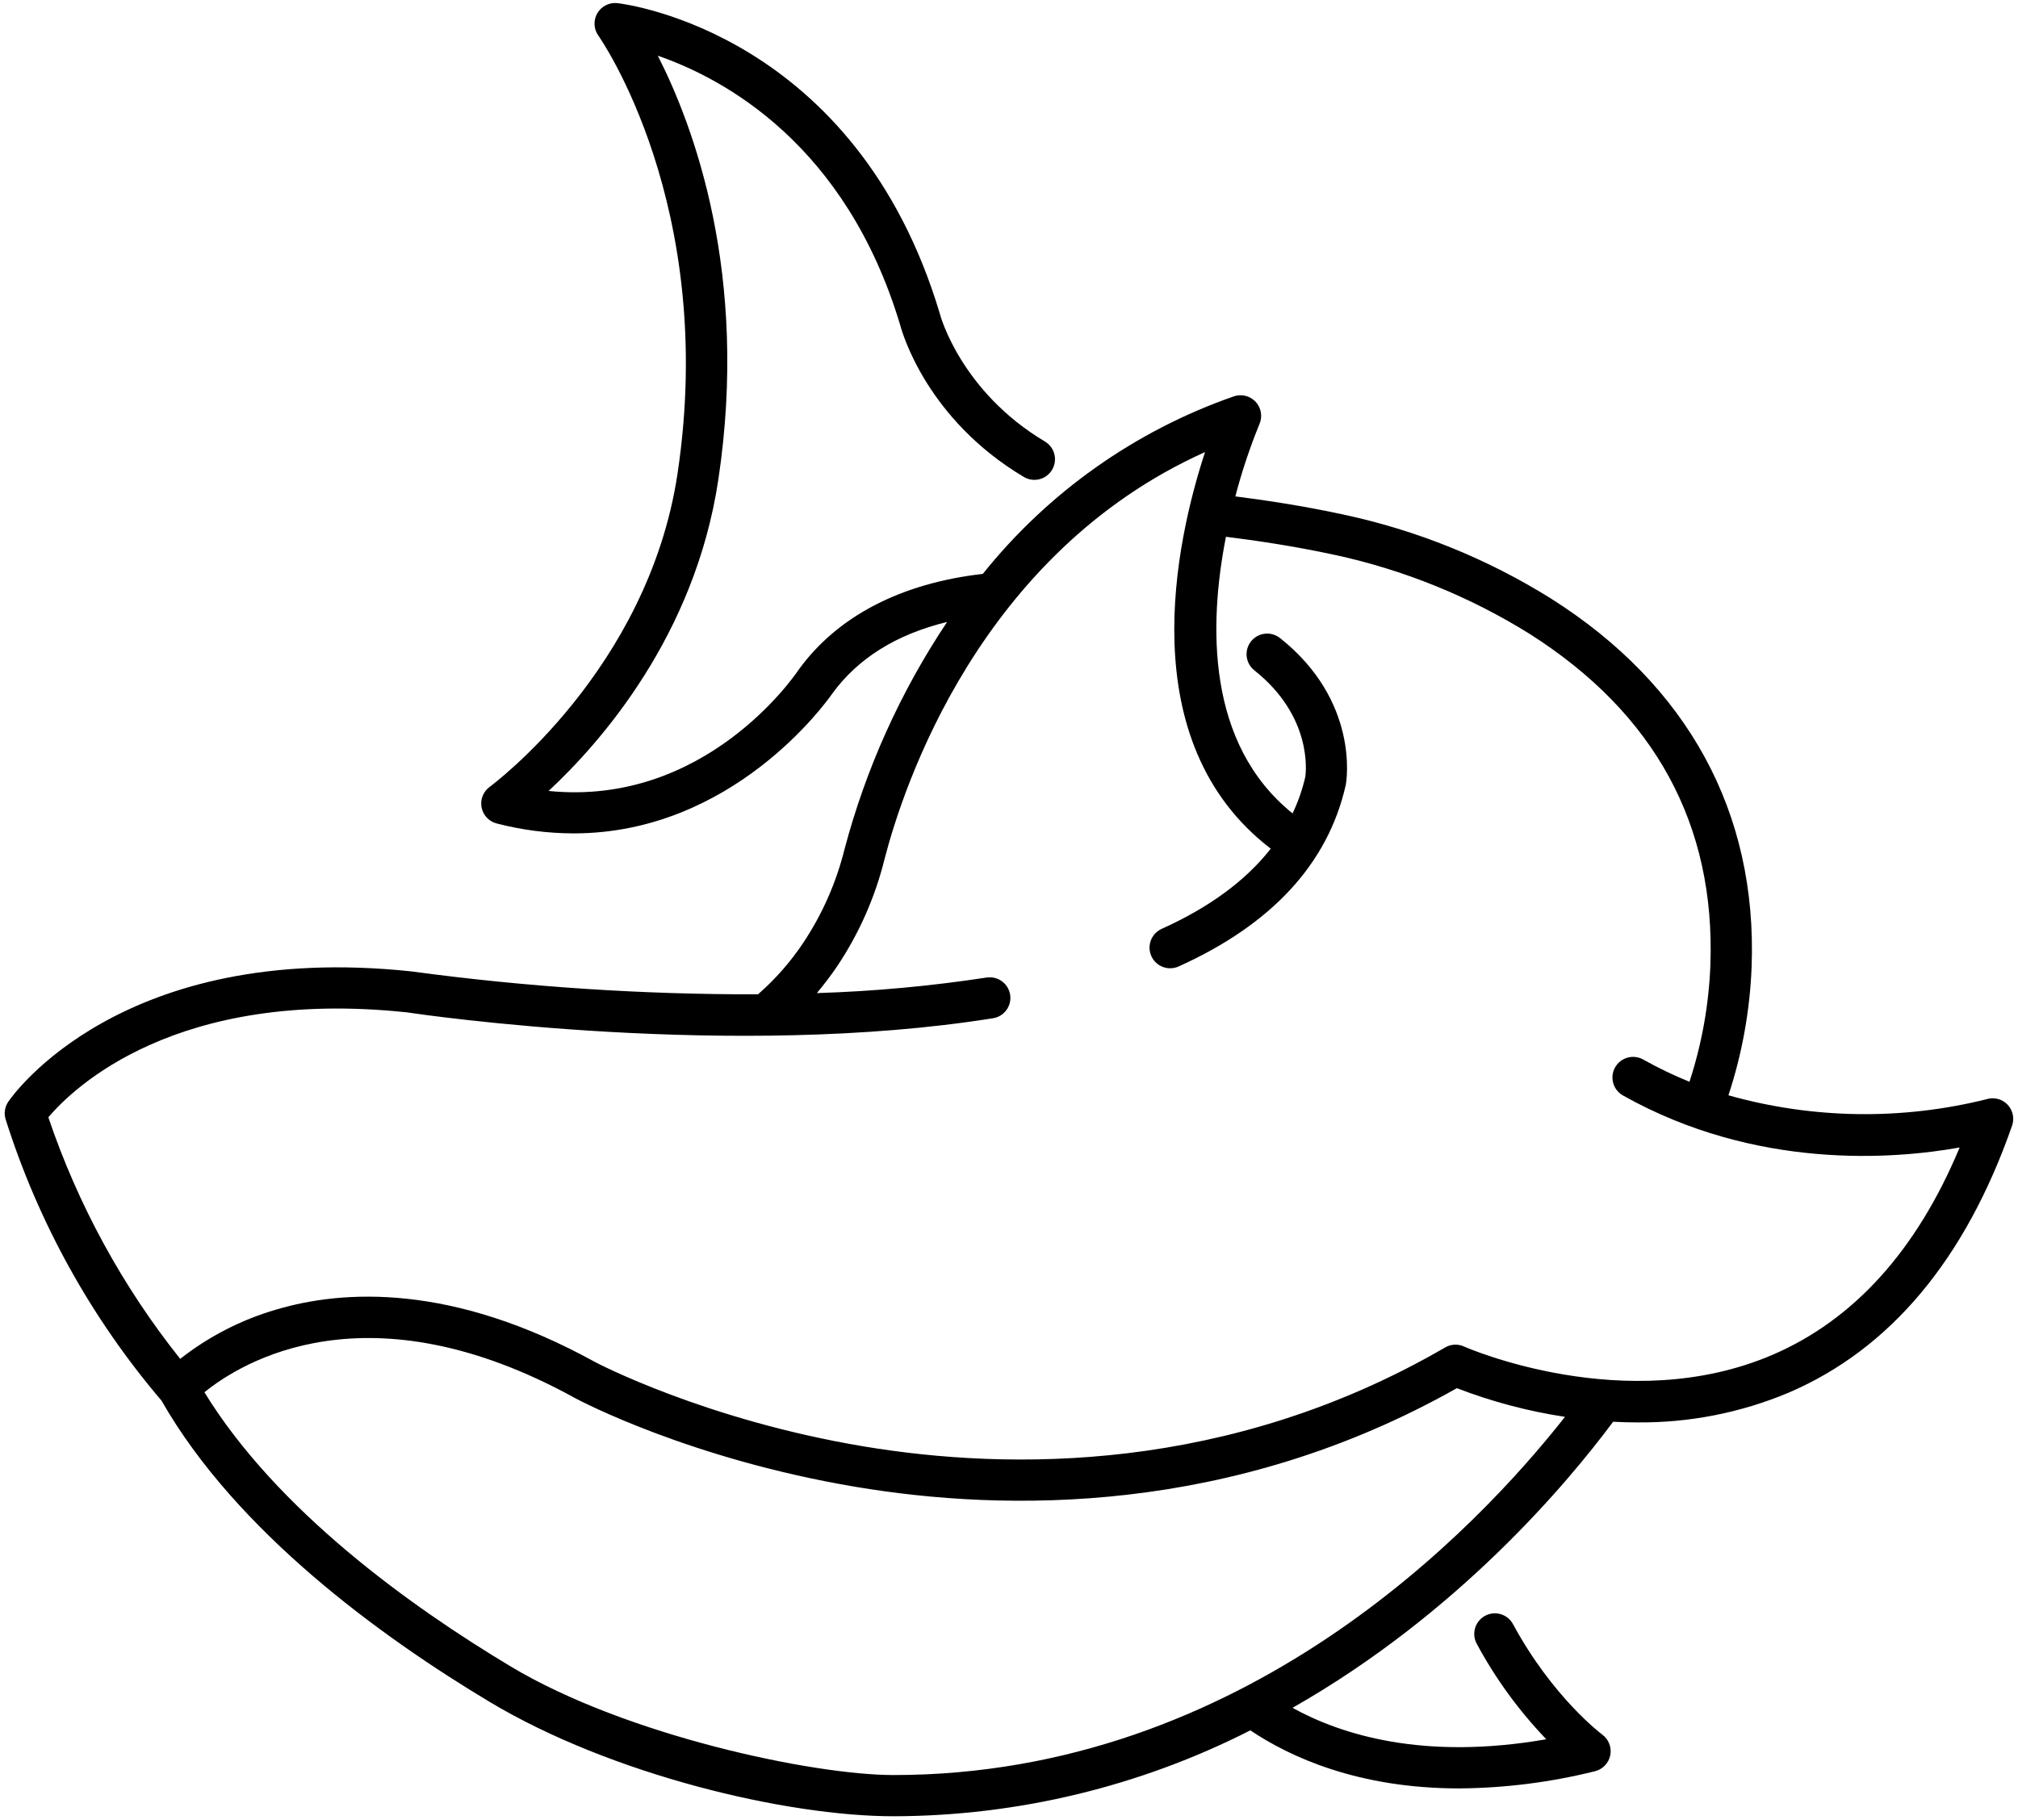
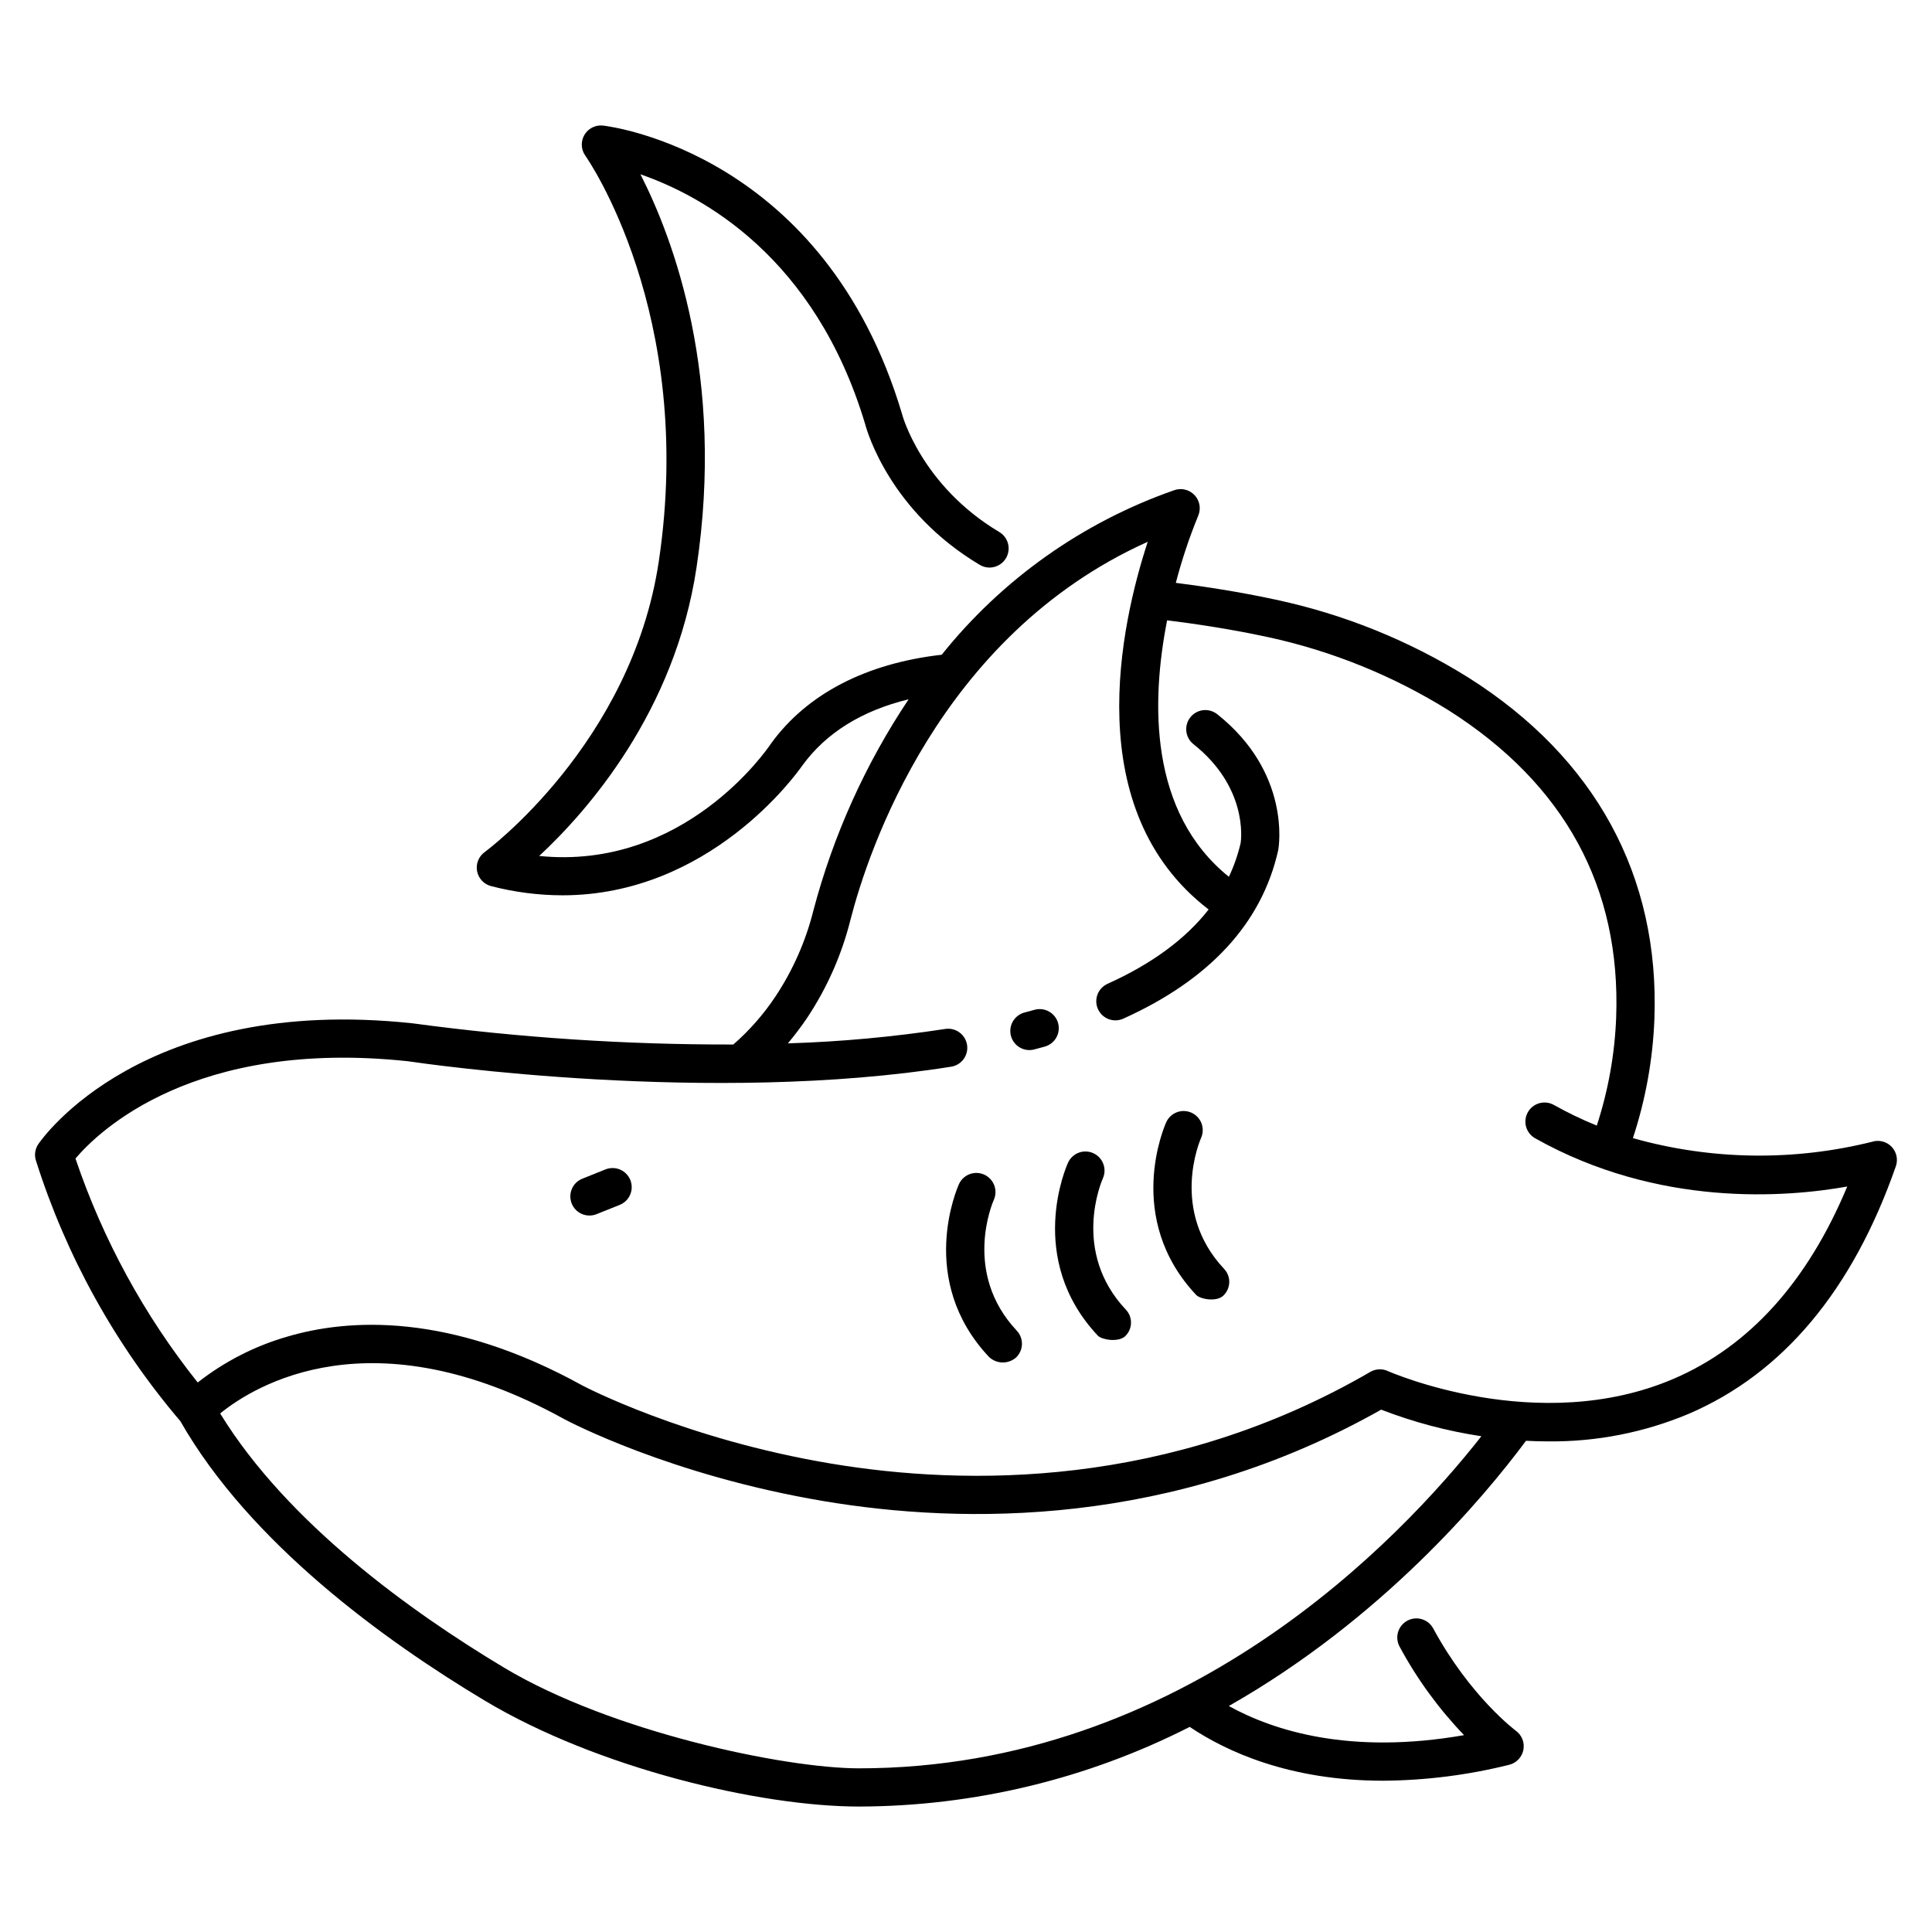
- <svg xmlns="http://www.w3.org/2000/svg" width="61" height="55" viewBox="0 0 61 55">
-   <path d="M60.054 33.23C57.486 33.871 54.795 33.831 52.247 33.113C52.661 31.856 52.897 30.548 52.948 29.227C53.121 24.563 51.023 20.714 46.883 18.095C44.951 16.888 42.823 16.028 40.595 15.553C39.409 15.296 38.243 15.121 37.342 15.007C37.536 14.263 37.779 13.534 38.07 12.822C38.118 12.711 38.133 12.588 38.114 12.469C38.093 12.35 38.039 12.238 37.957 12.149C37.874 12.06 37.768 11.997 37.651 11.968C37.533 11.938 37.41 11.944 37.295 11.983C34.312 13.024 31.683 14.884 29.708 17.35C27.239 17.631 25.318 18.628 24.149 20.237C24.144 20.243 24.139 20.251 24.135 20.257C24.012 20.44 21.307 24.389 16.583 23.912C18.156 22.448 21.005 19.218 21.713 14.505C22.648 8.286 20.959 3.791 19.884 1.684C21.891 2.378 25.578 4.368 27.214 9.838C27.281 10.088 28.032 12.681 30.948 14.419C31.09 14.504 31.26 14.528 31.42 14.488C31.58 14.447 31.718 14.345 31.802 14.203C31.887 14.061 31.912 13.891 31.871 13.731C31.831 13.571 31.728 13.433 31.586 13.348C29.048 11.835 28.424 9.539 28.419 9.518C28.417 9.509 28.414 9.501 28.412 9.492C25.886 1.03 18.96 0.129 18.666 0.095C18.546 0.081 18.425 0.102 18.317 0.156C18.208 0.21 18.118 0.294 18.057 0.398C17.996 0.503 17.966 0.622 17.972 0.743C17.977 0.864 18.018 0.98 18.088 1.078C18.125 1.129 21.697 6.222 20.48 14.32C19.589 20.251 14.851 23.752 14.804 23.786C14.708 23.856 14.634 23.951 14.59 24.061C14.546 24.171 14.535 24.291 14.557 24.408C14.579 24.524 14.634 24.632 14.715 24.718C14.796 24.805 14.9 24.866 15.015 24.895C15.773 25.092 16.554 25.193 17.337 25.195C22.133 25.195 24.96 21.255 25.161 20.965C25.937 19.899 27.101 19.175 28.629 18.803C27.223 20.908 26.174 23.231 25.527 25.678C25.277 26.683 24.856 27.639 24.282 28.501C23.897 29.079 23.436 29.604 22.913 30.06C19.42 30.068 15.931 29.838 12.469 29.372C12.46 29.37 12.451 29.369 12.442 29.368C3.678 28.434 0.387 33.106 0.251 33.306C0.198 33.384 0.163 33.473 0.149 33.566C0.135 33.66 0.143 33.755 0.172 33.845C1.159 36.963 2.76 39.852 4.881 42.342C7.15 46.316 11.524 49.488 14.804 51.453C18.483 53.657 23.775 54.909 27.012 54.909C30.76 54.901 34.454 54.011 37.795 52.312C38.989 53.114 41.05 54.067 44.104 54.067C45.489 54.057 46.867 53.883 48.211 53.548C48.326 53.52 48.431 53.46 48.513 53.374C48.595 53.289 48.651 53.181 48.675 53.065C48.698 52.949 48.688 52.828 48.645 52.717C48.602 52.607 48.529 52.51 48.433 52.44C48.418 52.429 46.937 51.322 45.735 49.101C45.696 49.029 45.643 48.965 45.58 48.913C45.516 48.862 45.443 48.823 45.365 48.8C45.286 48.776 45.204 48.769 45.122 48.777C45.041 48.785 44.962 48.81 44.89 48.849C44.818 48.888 44.754 48.941 44.703 49.004C44.651 49.068 44.612 49.141 44.589 49.219C44.566 49.298 44.558 49.38 44.567 49.461C44.575 49.543 44.6 49.622 44.639 49.694C45.205 50.747 45.913 51.718 46.741 52.581C43.035 53.227 40.545 52.446 39.07 51.631C44.061 48.792 47.368 44.857 48.761 42.982C49 42.995 49.243 43.002 49.492 43.002C51.062 43.017 52.619 42.711 54.067 42.103C57.139 40.786 59.412 38.069 60.821 34.031C60.859 33.922 60.866 33.805 60.842 33.693C60.817 33.581 60.762 33.477 60.683 33.394C60.603 33.311 60.502 33.252 60.391 33.223C60.28 33.194 60.163 33.196 60.053 33.229L60.054 33.23ZM27.011 53.663C24.581 53.663 18.935 52.475 15.444 50.384C12.396 48.558 8.372 45.663 6.179 42.091C7.285 41.193 11.111 38.803 17.398 42.275C17.537 42.349 20.866 44.109 25.858 44.949C30.413 45.715 37.24 45.806 44.038 41.967C45.092 42.374 46.188 42.665 47.306 42.834C44.656 46.207 37.595 53.663 27.011 53.663ZM53.586 40.956C49.153 42.863 44.301 40.729 44.253 40.707C44.163 40.666 44.064 40.647 43.965 40.652C43.865 40.657 43.769 40.686 43.684 40.736C37.134 44.538 30.511 44.461 26.108 43.727C21.306 42.926 18.018 41.193 17.993 41.18C13.66 38.787 10.359 38.994 8.353 39.59C7.298 39.896 6.311 40.403 5.447 41.081C3.705 38.896 2.357 36.425 1.461 33.778C2.212 32.892 5.325 29.866 12.297 30.605C12.857 30.689 22.163 32.038 30.026 30.782C30.187 30.754 30.331 30.664 30.426 30.53C30.521 30.397 30.56 30.232 30.534 30.07C30.508 29.909 30.42 29.764 30.288 29.667C30.156 29.57 29.991 29.528 29.829 29.552C28.128 29.812 26.413 29.97 24.692 30.023C24.913 29.759 25.121 29.485 25.314 29.2C25.968 28.218 26.449 27.132 26.734 25.987C27.298 23.794 29.607 16.731 36.426 13.667C35.542 16.366 34.188 22.42 38.412 25.657C37.661 26.618 36.561 27.43 35.115 28.081C35.041 28.115 34.974 28.163 34.917 28.222C34.861 28.282 34.818 28.352 34.788 28.428C34.76 28.505 34.746 28.587 34.748 28.668C34.751 28.75 34.769 28.831 34.803 28.905C34.837 28.98 34.885 29.047 34.944 29.103C35.004 29.159 35.074 29.203 35.15 29.232C35.227 29.261 35.308 29.275 35.39 29.272C35.472 29.27 35.553 29.251 35.627 29.218C38.442 27.95 40.141 26.108 40.677 23.741C40.679 23.732 40.681 23.723 40.683 23.713C40.701 23.611 41.099 21.201 38.692 19.289C38.562 19.187 38.397 19.14 38.233 19.158C38.069 19.177 37.919 19.261 37.816 19.39C37.713 19.519 37.666 19.684 37.685 19.849C37.704 20.013 37.787 20.163 37.917 20.266C39.672 21.659 39.479 23.33 39.457 23.485C39.369 23.866 39.24 24.238 39.072 24.591C36.466 22.491 36.534 18.894 37.058 16.228C37.95 16.338 39.136 16.513 40.339 16.774C40.346 16.776 40.354 16.777 40.361 16.778C42.445 17.231 44.437 18.04 46.247 19.169C50.023 21.57 51.858 24.938 51.701 29.18C51.655 30.378 51.442 31.564 51.069 32.704C50.589 32.509 50.122 32.285 49.67 32.031C49.526 31.95 49.356 31.93 49.196 31.974C49.037 32.019 48.902 32.125 48.821 32.269C48.74 32.413 48.719 32.583 48.764 32.743C48.809 32.902 48.915 33.037 49.059 33.118C53.085 35.38 57.253 35.045 59.236 34.691C57.943 37.792 56.045 39.897 53.586 40.956V40.956Z" />
+ <svg xmlns="http://www.w3.org/2000/svg" width="63" height="63" viewBox="0 0 63 63">
+   <path d="M34.503 33.361C34.458 33.201 34.352 33.067 34.208 32.986C34.064 32.904 33.894 32.884 33.735 32.928C33.634 32.956 33.532 32.984 33.431 33.011C33.349 33.029 33.272 33.064 33.204 33.113C33.136 33.161 33.078 33.224 33.035 33.295C32.991 33.367 32.963 33.446 32.951 33.529C32.939 33.612 32.944 33.696 32.965 33.777C32.986 33.858 33.024 33.934 33.075 34C33.126 34.066 33.19 34.122 33.263 34.162C33.336 34.203 33.417 34.229 33.5 34.238C33.583 34.247 33.668 34.239 33.748 34.215C33.856 34.187 33.963 34.157 34.07 34.128C34.229 34.083 34.364 33.977 34.445 33.834C34.526 33.69 34.547 33.52 34.503 33.361Z" />
+   <path d="M61.054 37.23C58.486 37.871 55.795 37.831 53.247 37.113C53.661 35.856 53.897 34.548 53.948 33.227C54.121 28.563 52.023 24.714 47.883 22.095C45.951 20.888 43.823 20.028 41.595 19.553C40.409 19.297 39.243 19.121 38.342 19.006C38.536 18.263 38.779 17.534 39.07 16.822C39.118 16.711 39.133 16.588 39.114 16.469C39.093 16.349 39.039 16.238 38.957 16.149C38.874 16.06 38.768 15.997 38.651 15.968C38.533 15.938 38.41 15.944 38.295 15.983C35.312 17.024 32.683 18.884 30.708 21.35C28.239 21.631 26.318 22.628 25.149 24.237C25.144 24.243 25.139 24.251 25.135 24.257C25.012 24.44 22.307 28.389 17.583 27.912C19.156 26.448 22.005 23.218 22.713 18.505C23.648 12.286 21.959 7.791 20.884 5.684C22.891 6.378 26.578 8.368 28.214 13.838C28.281 14.088 29.032 16.681 31.948 18.419C32.09 18.504 32.26 18.529 32.42 18.488C32.58 18.447 32.718 18.345 32.803 18.203C32.887 18.061 32.912 17.891 32.871 17.731C32.831 17.571 32.728 17.433 32.586 17.349C30.048 15.835 29.424 13.539 29.419 13.518C29.417 13.509 29.414 13.501 29.412 13.492C26.886 5.03 19.96 4.129 19.666 4.095C19.546 4.081 19.425 4.102 19.317 4.156C19.208 4.21 19.118 4.294 19.057 4.398C18.996 4.503 18.966 4.622 18.972 4.743C18.977 4.864 19.018 4.98 19.088 5.078C19.125 5.129 22.697 10.223 21.48 18.32C20.589 24.251 15.851 27.752 15.804 27.786C15.708 27.856 15.634 27.951 15.59 28.061C15.546 28.171 15.535 28.291 15.557 28.408C15.579 28.524 15.634 28.632 15.715 28.718C15.796 28.805 15.9 28.866 16.015 28.895C16.773 29.092 17.554 29.193 18.337 29.195C23.133 29.195 25.96 25.255 26.161 24.965C26.937 23.899 28.101 23.175 29.629 22.803C28.223 24.908 27.174 27.231 26.527 29.678C26.277 30.683 25.856 31.639 25.282 32.501C24.897 33.079 24.436 33.603 23.913 34.06C20.42 34.068 16.93 33.838 13.469 33.371C13.46 33.37 13.451 33.369 13.442 33.368C4.678 32.434 1.387 37.106 1.251 37.306C1.198 37.384 1.163 37.473 1.149 37.566C1.135 37.66 1.143 37.755 1.172 37.845C2.159 40.963 3.76 43.852 5.881 46.342C8.15 50.316 12.524 53.488 15.804 55.453C19.483 57.657 24.775 58.909 28.012 58.909C31.76 58.901 35.454 58.011 38.795 56.312C39.989 57.114 42.05 58.067 45.104 58.067C46.489 58.057 47.867 57.883 49.211 57.548C49.326 57.52 49.431 57.46 49.513 57.374C49.595 57.289 49.651 57.181 49.675 57.065C49.698 56.949 49.688 56.828 49.645 56.717C49.602 56.607 49.529 56.51 49.433 56.44C49.418 56.429 47.937 55.322 46.735 53.101C46.696 53.029 46.643 52.965 46.58 52.913C46.516 52.862 46.443 52.823 46.365 52.8C46.286 52.776 46.204 52.769 46.122 52.777C46.041 52.785 45.962 52.81 45.89 52.849C45.818 52.888 45.754 52.941 45.703 53.004C45.651 53.068 45.612 53.141 45.589 53.219C45.566 53.298 45.558 53.38 45.567 53.461C45.575 53.543 45.6 53.622 45.639 53.694C46.205 54.747 46.913 55.718 47.741 56.581C44.035 57.227 41.545 56.446 40.07 55.631C45.061 52.792 48.368 48.857 49.761 46.982C50 46.995 50.243 47.002 50.492 47.002C52.062 47.017 53.619 46.711 55.067 46.103C58.139 44.786 60.412 42.069 61.821 38.031C61.859 37.922 61.866 37.805 61.842 37.693C61.817 37.581 61.762 37.477 61.683 37.394C61.603 37.311 61.502 37.252 61.391 37.223C61.28 37.194 61.163 37.196 61.053 37.229L61.054 37.23ZM28.011 57.663C25.581 57.663 19.935 56.475 16.444 54.384C13.396 52.558 9.372 49.663 7.179 46.091C8.285 45.193 12.111 42.803 18.398 46.275C18.537 46.349 21.866 48.109 26.858 48.949C31.413 49.715 38.24 49.806 45.038 45.967C46.092 46.374 47.188 46.665 48.306 46.834C45.656 50.207 38.595 57.663 28.011 57.663ZM54.586 44.956C50.153 46.863 45.301 44.729 45.253 44.707C45.163 44.666 45.064 44.647 44.965 44.652C44.865 44.657 44.769 44.686 44.684 44.736C38.134 48.538 31.511 48.461 27.108 47.727C22.306 46.926 19.018 45.193 18.993 45.18C14.66 42.787 11.359 42.994 9.353 43.59C8.298 43.896 7.311 44.403 6.447 45.081C4.705 42.896 3.357 40.425 2.461 37.778C3.212 36.892 6.325 33.866 13.297 34.605C13.857 34.688 23.163 36.038 31.026 34.782C31.187 34.754 31.331 34.664 31.426 34.53C31.521 34.397 31.56 34.232 31.534 34.07C31.508 33.909 31.42 33.764 31.288 33.667C31.156 33.57 30.991 33.528 30.829 33.552C29.128 33.812 27.413 33.97 25.692 34.023C25.913 33.759 26.121 33.484 26.314 33.2C26.968 32.218 27.449 31.132 27.734 29.987C28.298 27.794 30.607 20.731 37.426 17.667C36.542 20.366 35.188 26.42 39.412 29.657C38.661 30.618 37.561 31.43 36.115 32.081C36.041 32.115 35.974 32.163 35.917 32.222C35.861 32.282 35.818 32.352 35.788 32.428C35.76 32.505 35.746 32.587 35.748 32.668C35.751 32.75 35.769 32.831 35.803 32.905C35.837 32.98 35.885 33.047 35.944 33.103C36.004 33.159 36.074 33.203 36.15 33.232C36.227 33.261 36.308 33.275 36.39 33.272C36.472 33.27 36.553 33.251 36.627 33.218C39.442 31.95 41.141 30.108 41.677 27.741C41.679 27.732 41.681 27.723 41.683 27.713C41.701 27.611 42.099 25.201 39.692 23.289C39.562 23.187 39.397 23.14 39.233 23.158C39.069 23.177 38.919 23.261 38.816 23.39C38.713 23.519 38.666 23.684 38.685 23.849C38.704 24.013 38.787 24.163 38.917 24.266C40.672 25.659 40.479 27.33 40.457 27.485C40.369 27.866 40.24 28.238 40.072 28.591C37.466 26.491 37.534 22.894 38.058 20.228C38.95 20.338 40.136 20.513 41.339 20.774C41.346 20.776 41.354 20.777 41.361 20.778C43.445 21.231 45.437 22.04 47.247 23.169C51.023 25.57 52.858 28.938 52.701 33.18C52.655 34.378 52.442 35.564 52.069 36.704C51.589 36.509 51.122 36.285 50.67 36.031C50.526 35.95 50.356 35.93 50.196 35.974C50.037 36.019 49.902 36.125 49.821 36.269C49.74 36.413 49.719 36.583 49.764 36.743C49.809 36.902 49.915 37.037 50.059 37.118C54.085 39.38 58.253 39.045 60.236 38.691C58.943 41.792 57.045 43.897 54.586 44.956V44.956Z" />
+   <path d="M19.741 38.134L18.993 38.434C18.916 38.464 18.846 38.509 18.787 38.566C18.728 38.623 18.681 38.691 18.649 38.767C18.616 38.842 18.599 38.923 18.598 39.006C18.597 39.088 18.612 39.169 18.642 39.245C18.673 39.322 18.718 39.391 18.776 39.45C18.833 39.509 18.902 39.555 18.977 39.587C19.053 39.62 19.134 39.636 19.216 39.637C19.298 39.638 19.38 39.622 19.456 39.591L20.204 39.291C20.281 39.261 20.351 39.216 20.41 39.159C20.469 39.102 20.516 39.034 20.548 38.959C20.581 38.883 20.598 38.802 20.599 38.72C20.6 38.638 20.585 38.556 20.555 38.48C20.524 38.404 20.479 38.334 20.421 38.276C20.364 38.217 20.295 38.17 20.22 38.138C20.144 38.106 20.063 38.089 19.981 38.089C19.899 38.088 19.817 38.103 19.741 38.134Z" />
+   <path d="M32.41 39.119C32.475 38.969 32.478 38.799 32.419 38.646C32.36 38.494 32.243 38.37 32.094 38.303C31.945 38.236 31.776 38.23 31.622 38.286C31.469 38.343 31.344 38.457 31.274 38.605C31.216 38.732 29.891 41.736 32.246 44.244C32.363 44.357 32.518 44.423 32.681 44.428C32.844 44.433 33.003 44.377 33.127 44.272C33.187 44.216 33.235 44.149 33.269 44.074C33.302 44 33.321 43.919 33.324 43.837C33.326 43.756 33.313 43.674 33.284 43.598C33.255 43.521 33.211 43.451 33.155 43.391C31.383 41.504 32.364 39.221 32.41 39.119Z" />
+   <path d="M35.962 38.428C36.03 38.278 36.036 38.106 35.977 37.952C35.919 37.797 35.802 37.672 35.651 37.604C35.501 37.536 35.329 37.53 35.175 37.588C35.02 37.647 34.895 37.764 34.827 37.914C34.769 38.041 33.444 41.046 35.799 43.554C35.922 43.685 36.447 43.779 36.68 43.582C36.741 43.526 36.79 43.459 36.824 43.385C36.859 43.31 36.878 43.229 36.88 43.147C36.883 43.065 36.869 42.983 36.84 42.907C36.81 42.83 36.765 42.76 36.708 42.701C34.936 40.814 35.916 38.533 35.962 38.428Z" />
+   <path d="M39.168 37.1C39.233 36.95 39.237 36.78 39.178 36.628C39.119 36.475 39.002 36.352 38.853 36.284C38.704 36.217 38.535 36.211 38.381 36.267C38.228 36.324 38.102 36.438 38.033 36.586C37.975 36.713 36.65 39.718 39.005 42.226C39.127 42.357 39.649 42.467 39.886 42.254C39.946 42.198 39.994 42.131 40.029 42.056C40.062 41.981 40.081 41.901 40.084 41.819C40.087 41.737 40.073 41.655 40.044 41.579C40.014 41.502 39.97 41.432 39.913 41.373C38.141 39.484 39.124 37.199 39.168 37.1Z" />
</svg>
